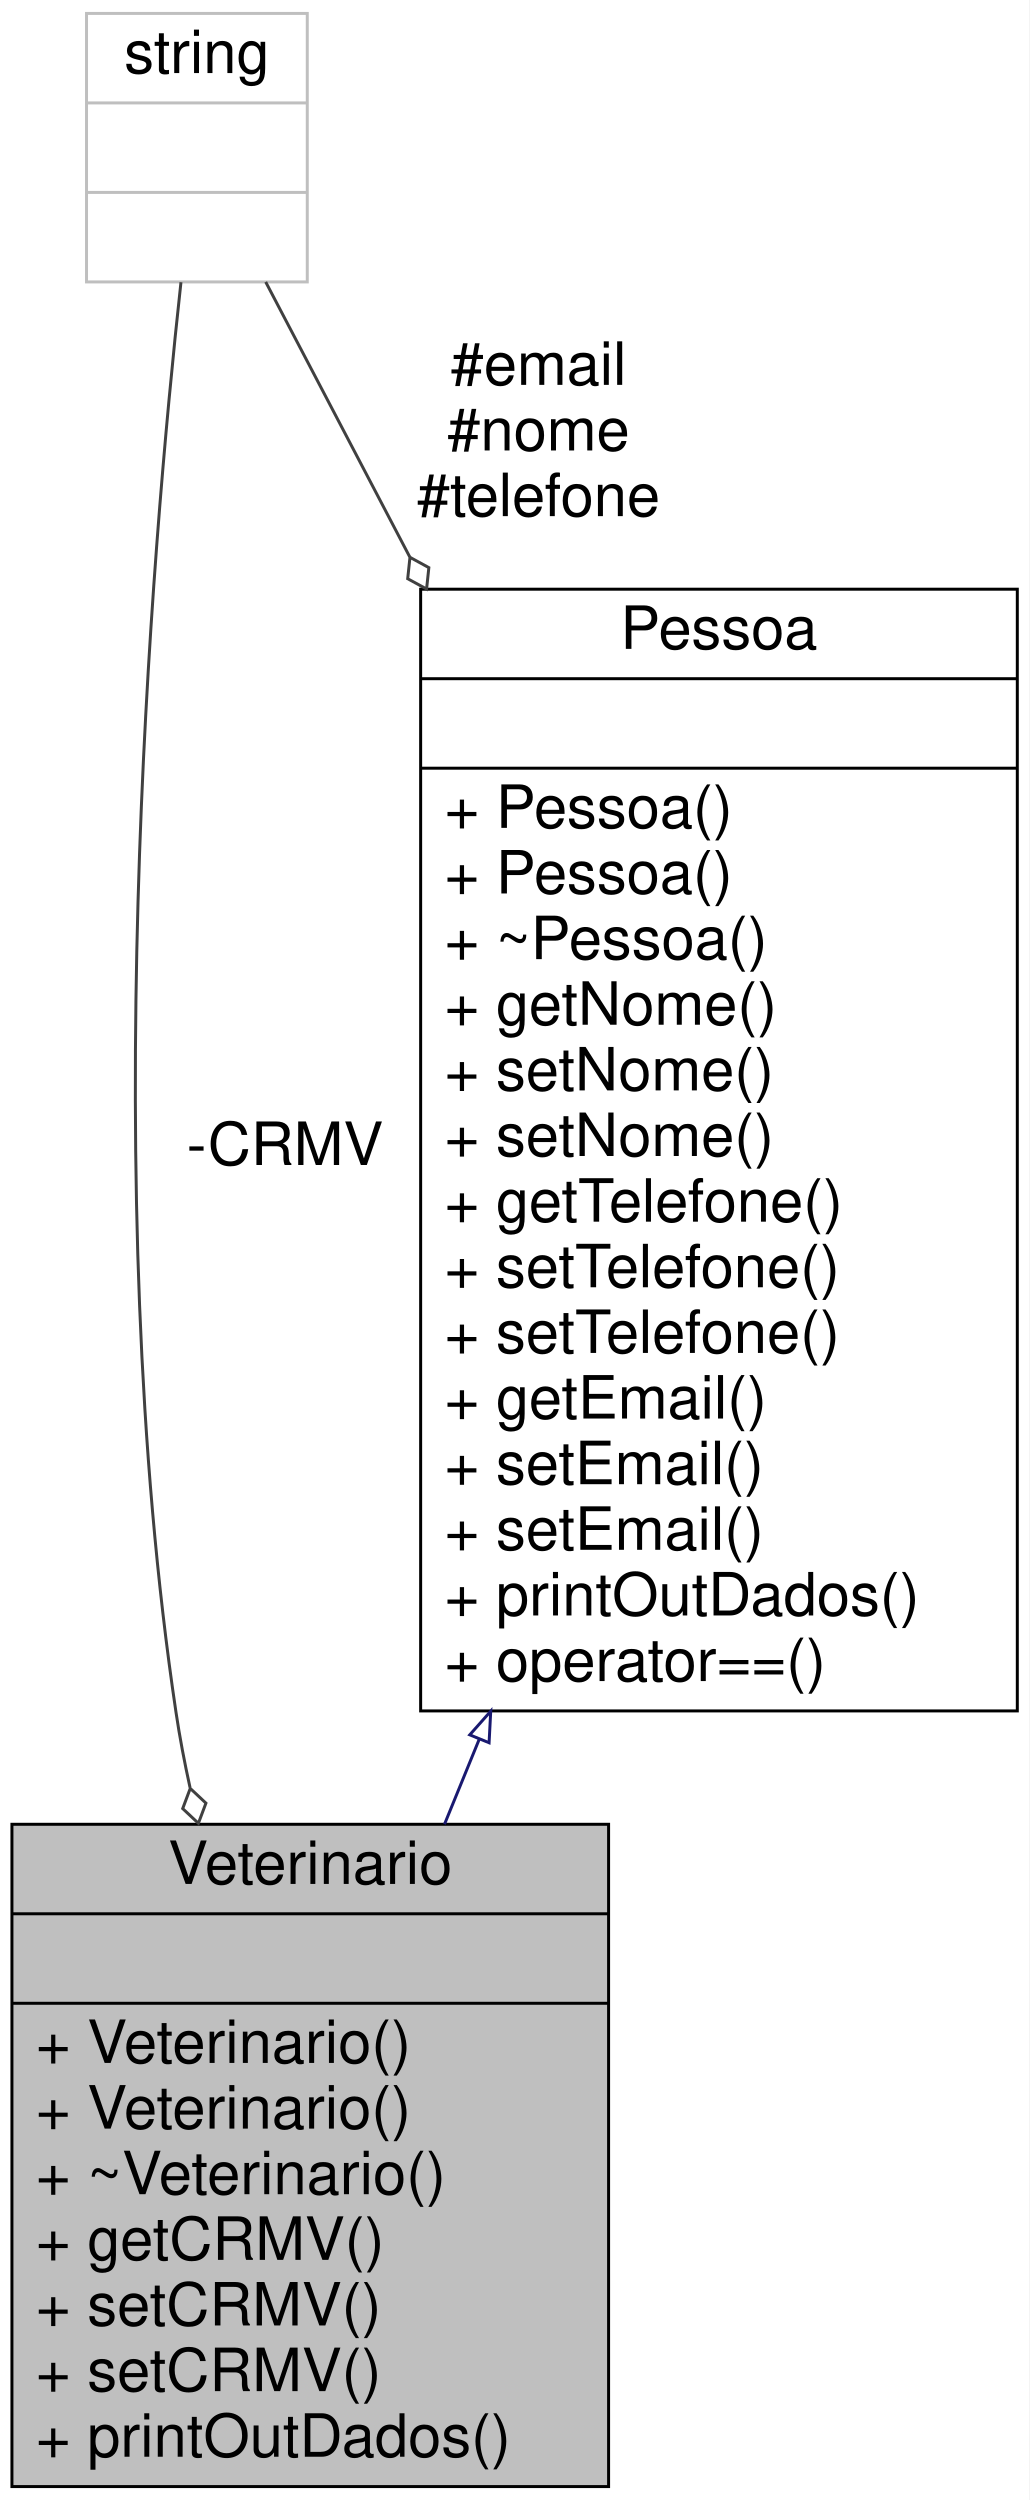
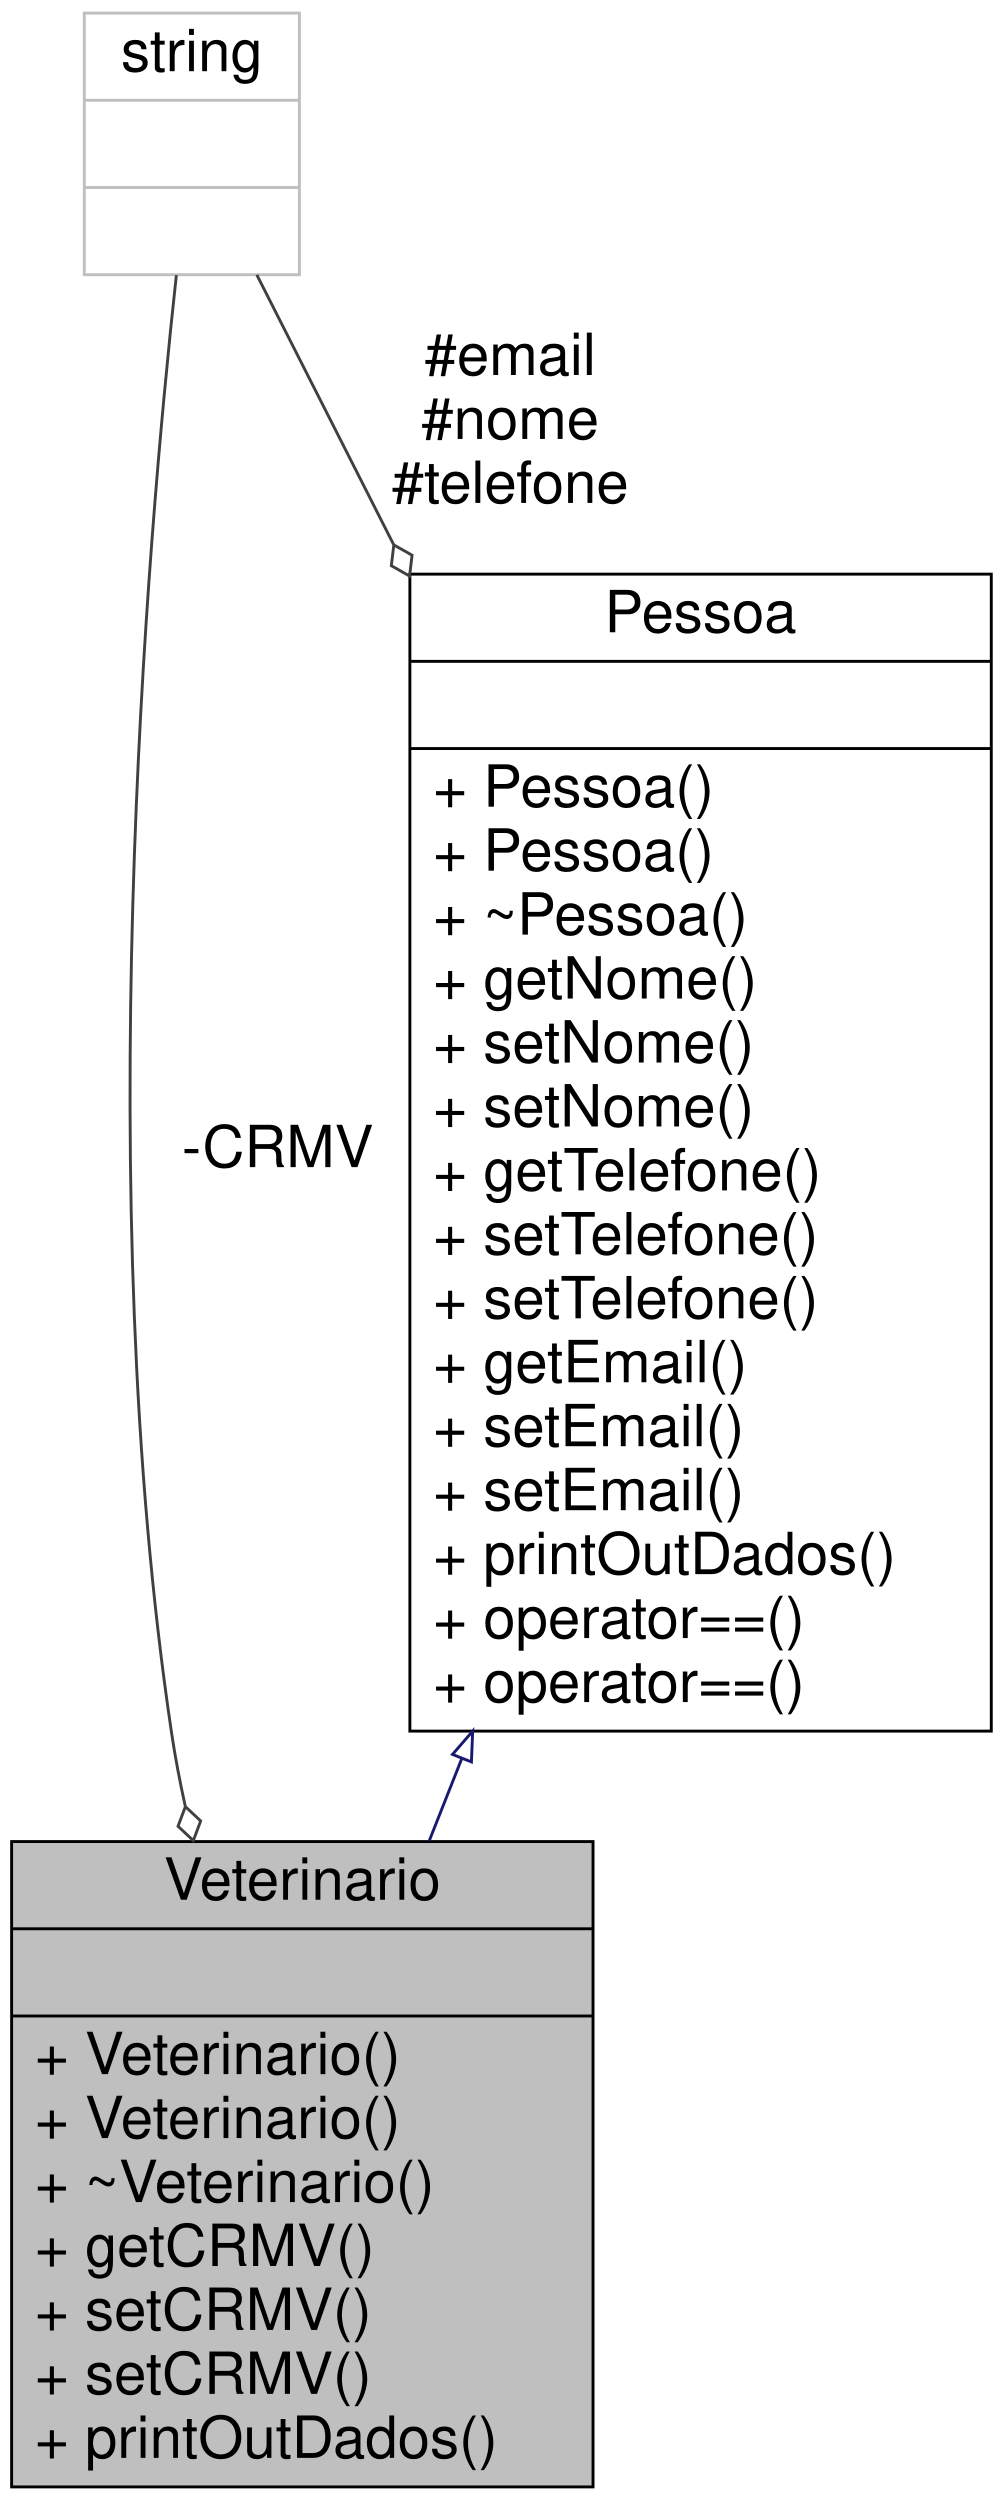
- <svg xmlns="http://www.w3.org/2000/svg" xmlns:xlink="http://www.w3.org/1999/xlink" width="345pt" height="838pt" viewBox="0.00 0.00 345.00 838.00">
-   <g id="graph0" class="graph" transform="scale(1 1) rotate(0) translate(4 834)">
-     <polygon fill="white" stroke="transparent" points="-4,4 -4,-834 341,-834 341,4 -4,4" />
+ <svg xmlns="http://www.w3.org/2000/svg" xmlns:xlink="http://www.w3.org/1999/xlink" width="345pt" height="860pt" viewBox="0.00 0.00 345.00 860.00">
+   <g id="graph0" class="graph" transform="scale(1 1) rotate(0) translate(4 856)">
+     <polygon fill="white" stroke="transparent" points="-4,4 -4,-856 341,-856 341,4 -4,4" />
    <g id="node1" class="node">
      <g id="a_node1">
        <a xlink:title="Implementação dos veterinarios.">
          <polygon fill="#bfbfbf" stroke="black" points="0,-0.5 0,-222.5 200,-222.5 200,-0.5 0,-0.5" />
          <text text-anchor="middle" x="100" y="-202.5" font-family="Helvetica,sans-Serif" font-size="20.00">Veterinario</text>
          <polyline fill="none" stroke="black" points="0,-192.5 200,-192.5 " />
          <text text-anchor="middle" x="100" y="-172.5" font-family="Helvetica,sans-Serif" font-size="20.00"> </text>
          <polyline fill="none" stroke="black" points="0,-162.5 200,-162.5 " />
          <text text-anchor="start" x="8" y="-142.5" font-family="Helvetica,sans-Serif" font-size="20.00">+ Veterinario()</text>
          <text text-anchor="start" x="8" y="-120.5" font-family="Helvetica,sans-Serif" font-size="20.00">+ Veterinario()</text>
          <text text-anchor="start" x="8" y="-98.5" font-family="Helvetica,sans-Serif" font-size="20.00">+ ~Veterinario()</text>
          <text text-anchor="start" x="8" y="-76.5" font-family="Helvetica,sans-Serif" font-size="20.00">+ getCRMV()</text>
          <text text-anchor="start" x="8" y="-54.5" font-family="Helvetica,sans-Serif" font-size="20.00">+ setCRMV()</text>
          <text text-anchor="start" x="8" y="-32.5" font-family="Helvetica,sans-Serif" font-size="20.00">+ setCRMV()</text>
          <text text-anchor="start" x="8" y="-10.5" font-family="Helvetica,sans-Serif" font-size="20.00">+ printOutDados()</text>
        </a>
      </g>
    </g>
    <g id="node2" class="node">
      <g id="a_node2">
        <a xlink:href="classPessoa.html" target="_top" xlink:title="Classe base dos funcionarios.">
-           <polygon fill="white" stroke="black" points="137,-260.5 137,-636.5 337,-636.5 337,-260.5 137,-260.5" />
-           <text text-anchor="middle" x="237" y="-616.5" font-family="Helvetica,sans-Serif" font-size="20.00">Pessoa</text>
-           <polyline fill="none" stroke="black" points="137,-606.5 337,-606.5 " />
-           <text text-anchor="middle" x="237" y="-586.5" font-family="Helvetica,sans-Serif" font-size="20.00"> </text>
-           <polyline fill="none" stroke="black" points="137,-576.5 337,-576.5 " />
+           <polygon fill="white" stroke="black" points="137,-260.5 137,-658.5 337,-658.5 337,-260.5 137,-260.5" />
+           <text text-anchor="middle" x="237" y="-638.5" font-family="Helvetica,sans-Serif" font-size="20.00">Pessoa</text>
+           <polyline fill="none" stroke="black" points="137,-628.5 337,-628.5 " />
+           <text text-anchor="middle" x="237" y="-608.5" font-family="Helvetica,sans-Serif" font-size="20.00"> </text>
+           <polyline fill="none" stroke="black" points="137,-598.5 337,-598.5 " />
+           <text text-anchor="start" x="145" y="-578.5" font-family="Helvetica,sans-Serif" font-size="20.00">+ Pessoa()</text>
          <text text-anchor="start" x="145" y="-556.5" font-family="Helvetica,sans-Serif" font-size="20.00">+ Pessoa()</text>
-           <text text-anchor="start" x="145" y="-534.5" font-family="Helvetica,sans-Serif" font-size="20.00">+ Pessoa()</text>
-           <text text-anchor="start" x="145" y="-512.5" font-family="Helvetica,sans-Serif" font-size="20.00">+ ~Pessoa()</text>
-           <text text-anchor="start" x="145" y="-490.5" font-family="Helvetica,sans-Serif" font-size="20.00">+ getNome()</text>
+           <text text-anchor="start" x="145" y="-534.5" font-family="Helvetica,sans-Serif" font-size="20.00">+ ~Pessoa()</text>
+           <text text-anchor="start" x="145" y="-512.5" font-family="Helvetica,sans-Serif" font-size="20.00">+ getNome()</text>
+           <text text-anchor="start" x="145" y="-490.5" font-family="Helvetica,sans-Serif" font-size="20.00">+ setNome()</text>
          <text text-anchor="start" x="145" y="-468.5" font-family="Helvetica,sans-Serif" font-size="20.00">+ setNome()</text>
-           <text text-anchor="start" x="145" y="-446.5" font-family="Helvetica,sans-Serif" font-size="20.00">+ setNome()</text>
-           <text text-anchor="start" x="145" y="-424.5" font-family="Helvetica,sans-Serif" font-size="20.00">+ getTelefone()</text>
+           <text text-anchor="start" x="145" y="-446.5" font-family="Helvetica,sans-Serif" font-size="20.00">+ getTelefone()</text>
+           <text text-anchor="start" x="145" y="-424.5" font-family="Helvetica,sans-Serif" font-size="20.00">+ setTelefone()</text>
          <text text-anchor="start" x="145" y="-402.5" font-family="Helvetica,sans-Serif" font-size="20.00">+ setTelefone()</text>
-           <text text-anchor="start" x="145" y="-380.5" font-family="Helvetica,sans-Serif" font-size="20.00">+ setTelefone()</text>
-           <text text-anchor="start" x="145" y="-358.5" font-family="Helvetica,sans-Serif" font-size="20.00">+ getEmail()</text>
+           <text text-anchor="start" x="145" y="-380.5" font-family="Helvetica,sans-Serif" font-size="20.00">+ getEmail()</text>
+           <text text-anchor="start" x="145" y="-358.5" font-family="Helvetica,sans-Serif" font-size="20.00">+ setEmail()</text>
          <text text-anchor="start" x="145" y="-336.5" font-family="Helvetica,sans-Serif" font-size="20.00">+ setEmail()</text>
-           <text text-anchor="start" x="145" y="-314.5" font-family="Helvetica,sans-Serif" font-size="20.00">+ setEmail()</text>
-           <text text-anchor="start" x="145" y="-292.5" font-family="Helvetica,sans-Serif" font-size="20.00">+ printOutDados()</text>
+           <text text-anchor="start" x="145" y="-314.5" font-family="Helvetica,sans-Serif" font-size="20.00">+ printOutDados()</text>
+           <text text-anchor="start" x="145" y="-292.5" font-family="Helvetica,sans-Serif" font-size="20.00">+ operator==()</text>
          <text text-anchor="start" x="145" y="-270.5" font-family="Helvetica,sans-Serif" font-size="20.00">+ operator==()</text>
        </a>
      </g>
    </g>
    <g id="edge1" class="edge">
-       <path fill="none" stroke="midnightblue" d="M156.67,-251.08C152.71,-241.38 148.8,-231.82 145,-222.52" />
-       <polygon fill="none" stroke="midnightblue" points="153.46,-252.48 160.49,-260.41 159.94,-249.83 153.46,-252.48" />
+       <path fill="none" stroke="midnightblue" d="M154.91,-251.19C151.09,-241.53 147.33,-232.03 143.67,-222.79" />
+       <polygon fill="none" stroke="midnightblue" points="151.66,-252.48 158.6,-260.49 158.17,-249.9 151.66,-252.48" />
    </g>
    <g id="node3" class="node">
      <g id="a_node3">
        <a xlink:title=" ">
-           <polygon fill="white" stroke="#bfbfbf" points="25,-739.5 25,-829.5 99,-829.5 99,-739.5 25,-739.5" />
-           <text text-anchor="middle" x="62" y="-809.5" font-family="Helvetica,sans-Serif" font-size="20.00">string</text>
-           <polyline fill="none" stroke="#bfbfbf" points="25,-799.5 99,-799.5 " />
-           <text text-anchor="middle" x="62" y="-779.5" font-family="Helvetica,sans-Serif" font-size="20.00"> </text>
-           <polyline fill="none" stroke="#bfbfbf" points="25,-769.5 99,-769.5 " />
-           <text text-anchor="middle" x="62" y="-749.5" font-family="Helvetica,sans-Serif" font-size="20.00"> </text>
+           <polygon fill="white" stroke="#bfbfbf" points="25,-761.5 25,-851.5 99,-851.5 99,-761.5 25,-761.5" />
+           <text text-anchor="middle" x="62" y="-831.5" font-family="Helvetica,sans-Serif" font-size="20.00">string</text>
+           <polyline fill="none" stroke="#bfbfbf" points="25,-821.5 99,-821.5 " />
+           <text text-anchor="middle" x="62" y="-801.5" font-family="Helvetica,sans-Serif" font-size="20.00"> </text>
+           <polyline fill="none" stroke="#bfbfbf" points="25,-791.5 99,-791.5 " />
+           <text text-anchor="middle" x="62" y="-771.5" font-family="Helvetica,sans-Serif" font-size="20.00"> </text>
        </a>
      </g>
    </g>
    <g id="edge3" class="edge">
-       <path fill="none" stroke="#404040" d="M56.66,-739.4C46.74,-648.92 28.75,-435.98 55,-260 56.23,-251.72 57.84,-243.26 59.7,-234.8" />
+       <path fill="none" stroke="#404040" d="M56.67,-761.34C46.46,-668.1 27.48,-444.54 55,-260 56.23,-251.72 57.84,-243.26 59.7,-234.8" />
      <polygon fill="none" stroke="#404040" points="59.77,-234.52 57.24,-227.76 62.5,-222.83 65.03,-229.59 59.77,-234.52" />
-       <text text-anchor="middle" x="91.5" y="-443.5" font-family="Helvetica,sans-Serif" font-size="20.00"> -CRMV</text>
+       <text text-anchor="middle" x="91.5" y="-454.5" font-family="Helvetica,sans-Serif" font-size="20.00"> -CRMV</text>
    </g>
    <g id="edge2" class="edge">
-       <path fill="none" stroke="#404040" d="M85.06,-739.49C98.01,-714.77 115.19,-681.98 133.33,-647.35" />
-       <polygon fill="none" stroke="#404040" points="133.42,-647.19 132.66,-640.01 138.99,-636.56 139.75,-643.73 133.42,-647.19" />
-       <text text-anchor="middle" x="176.5" y="-705" font-family="Helvetica,sans-Serif" font-size="20.00"> #email</text>
-       <text text-anchor="middle" x="176.5" y="-683" font-family="Helvetica,sans-Serif" font-size="20.00">#nome</text>
-       <text text-anchor="middle" x="176.5" y="-661" font-family="Helvetica,sans-Serif" font-size="20.00">#telefone</text>
+       <path fill="none" stroke="#404040" d="M84.34,-761.46C96.91,-736.68 113.61,-703.75 131.36,-668.76" />
+       <polygon fill="none" stroke="#404040" points="131.47,-668.55 130.62,-661.39 136.9,-657.84 137.75,-665.01 131.47,-668.55" />
+       <text text-anchor="middle" x="171.5" y="-727" font-family="Helvetica,sans-Serif" font-size="20.00"> #email</text>
+       <text text-anchor="middle" x="171.5" y="-705" font-family="Helvetica,sans-Serif" font-size="20.00">#nome</text>
+       <text text-anchor="middle" x="171.5" y="-683" font-family="Helvetica,sans-Serif" font-size="20.00">#telefone</text>
    </g>
  </g>
</svg>
